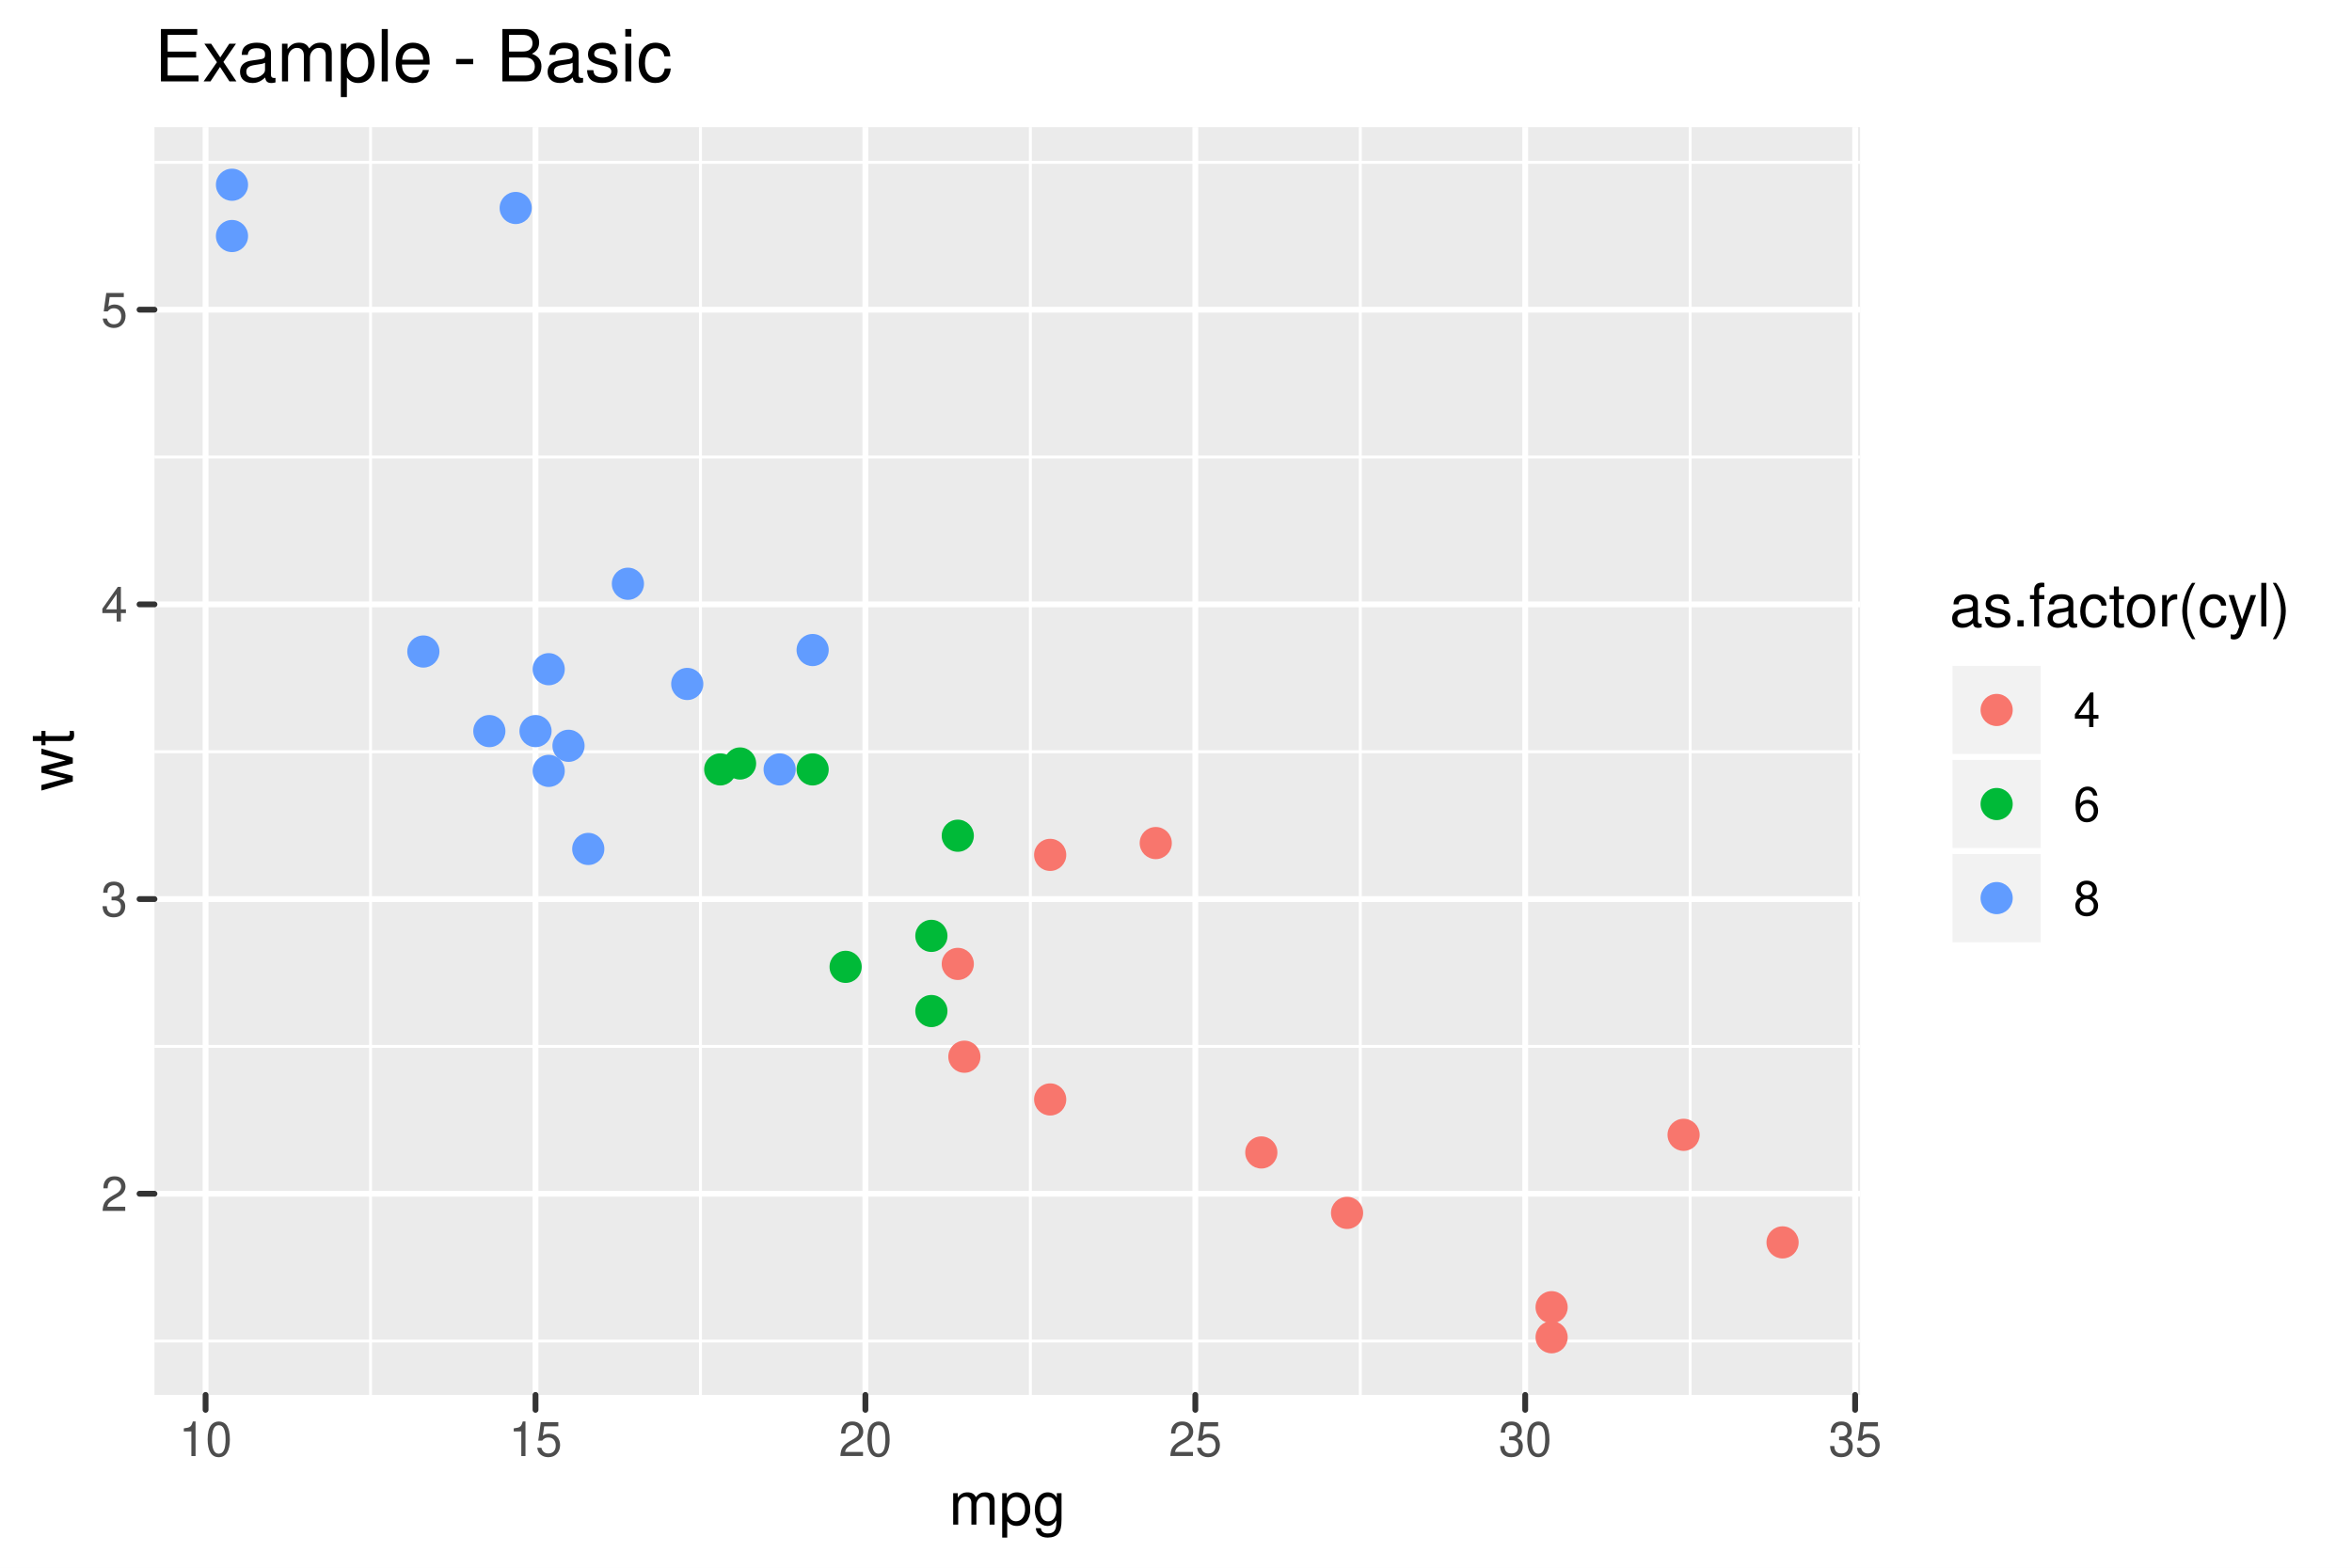
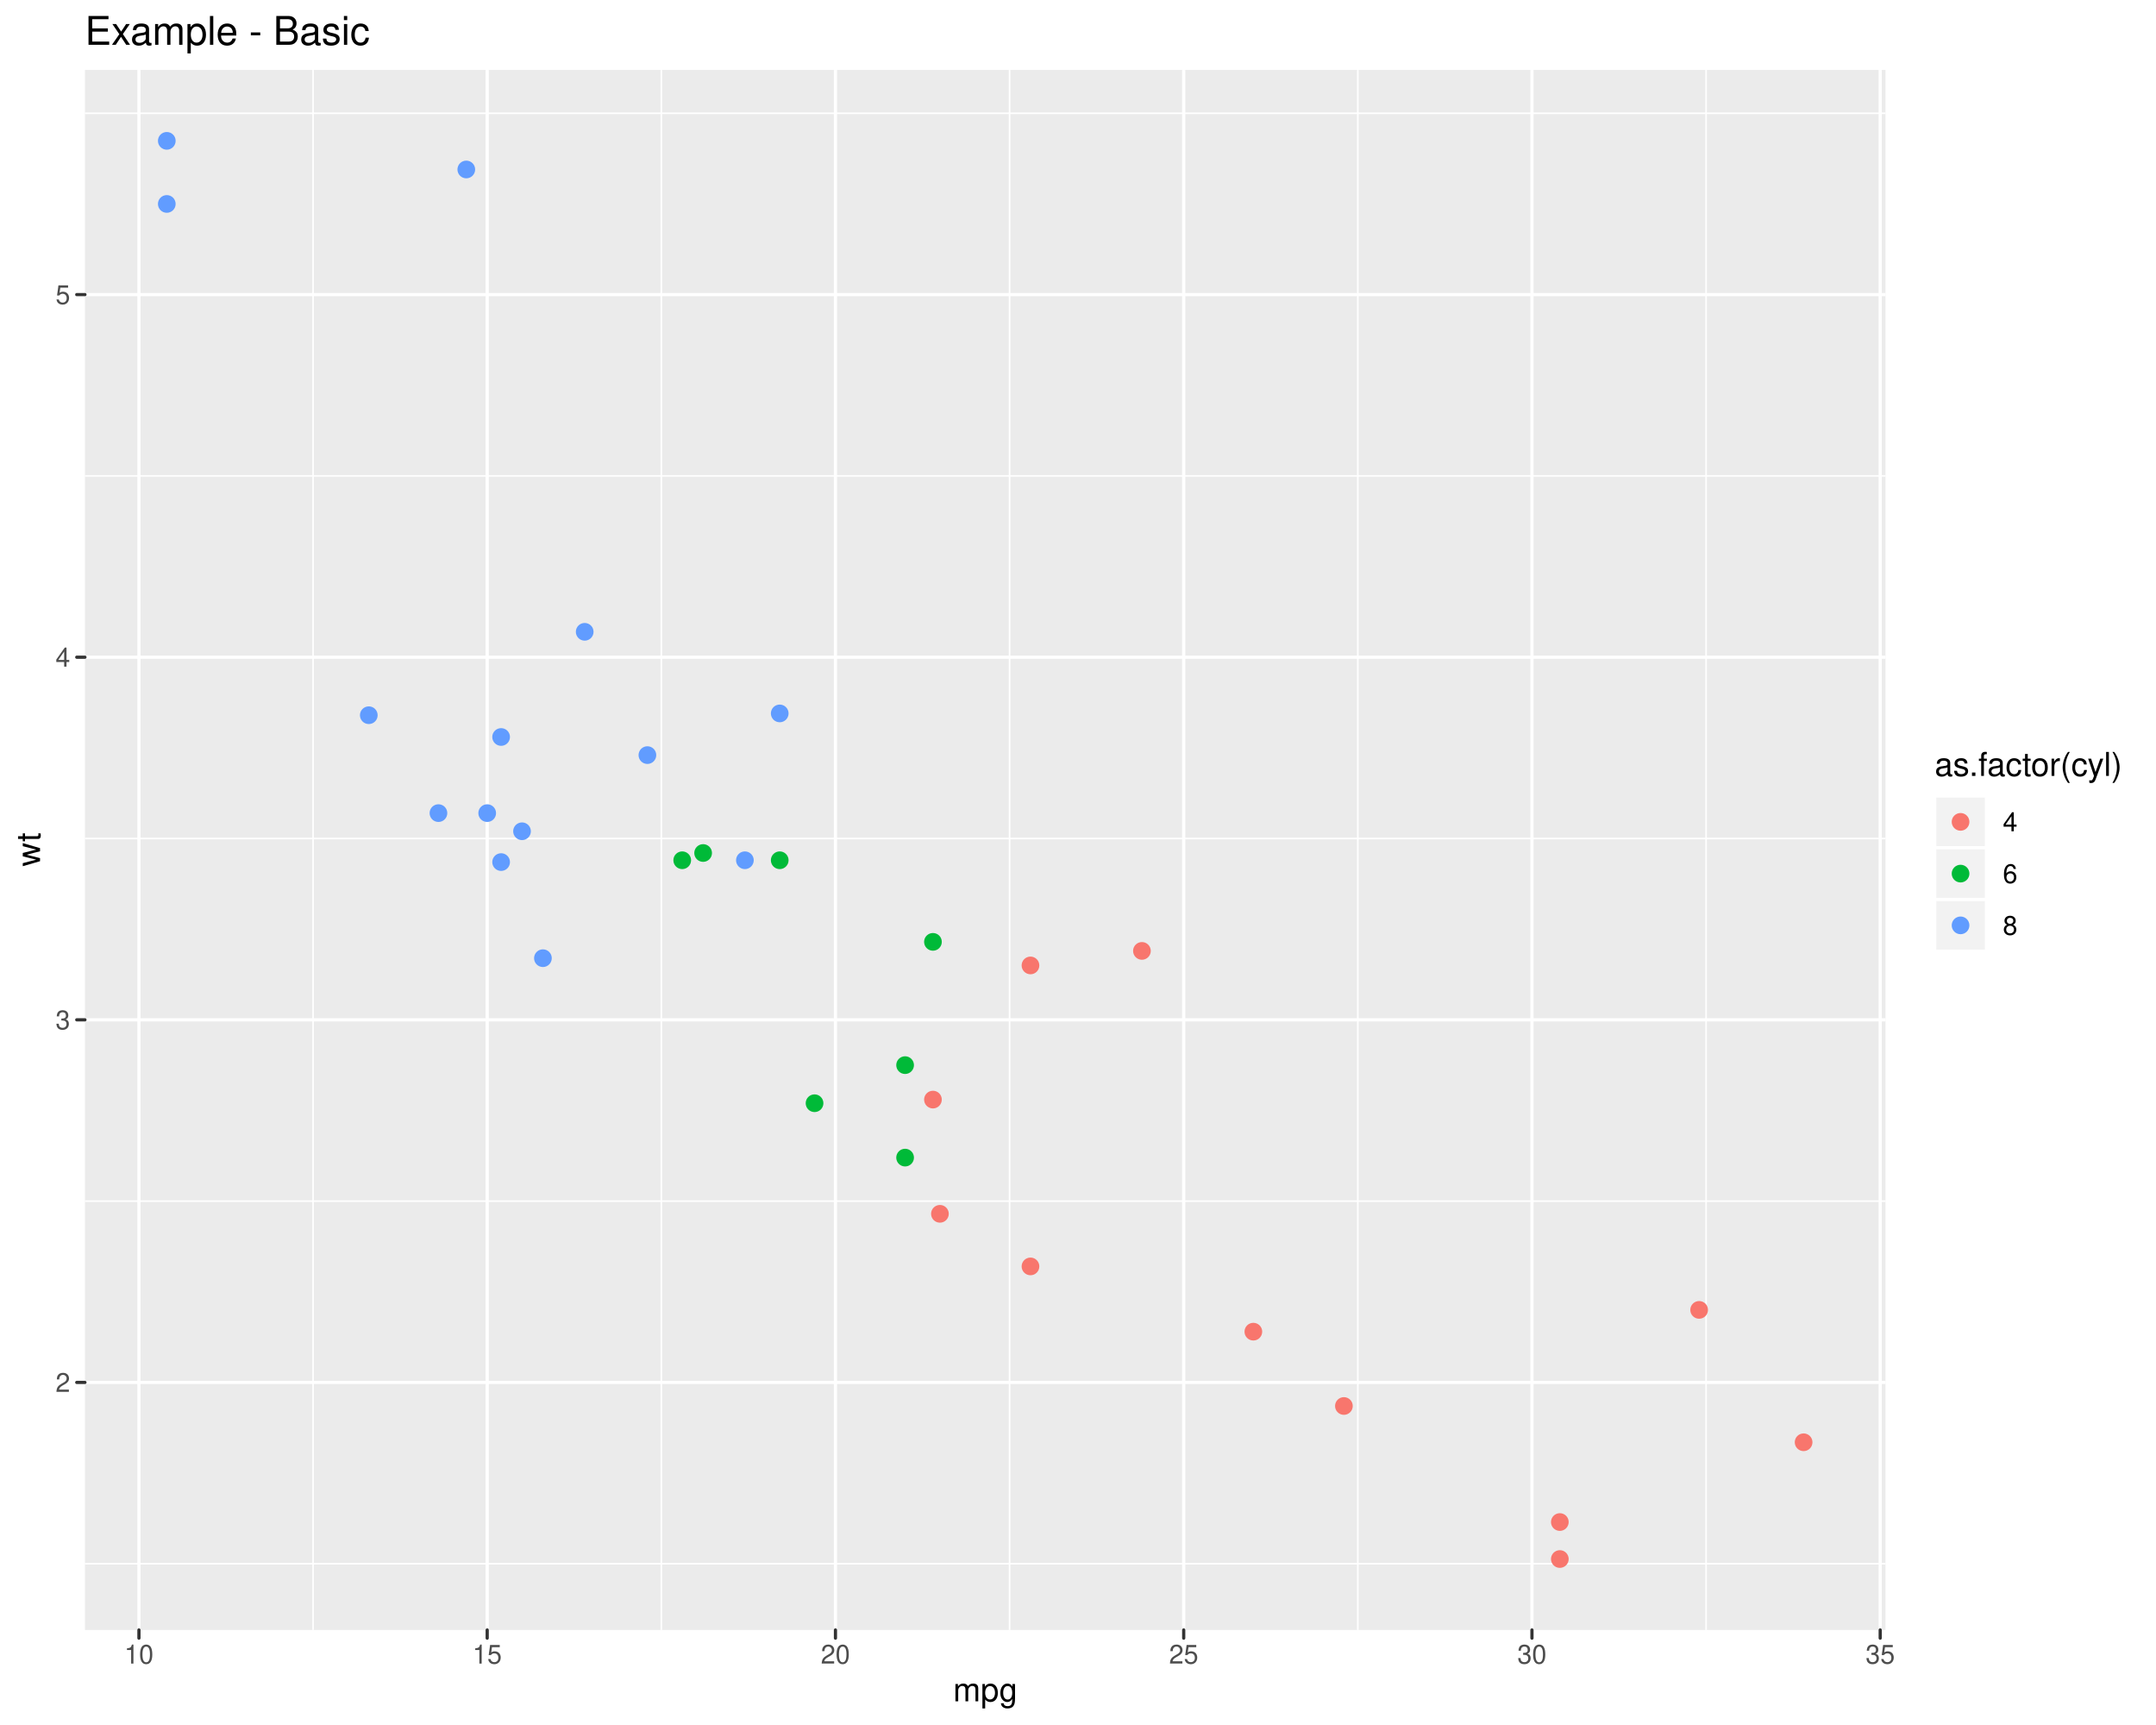
- <svg xmlns="http://www.w3.org/2000/svg" viewBox="0 0 432 288">
-   <defs>
-     <style type="text/css">
+ <svg xmlns="http://www.w3.org/2000/svg" viewBox="0 0 720 576">
+   <style type="text/css">
+ 
+ 
        line, polyline, polygon, path, rect, circle {
          fill: none;
          stroke: #000000;
          stroke-linecap: round;
          stroke-linejoin: round;
          stroke-miterlimit: 10.00;
        }
-       </style>
-   </defs>
+ 
+ </style>
  <rect style="stroke: none; fill: #ffffff" width="100%" height="100%" />
  <defs>
-     <clipPath id="clip_0_288_432_0">
-       <rect x="0" y="0" width="432" height="288" />
+     <clipPath id="clip_0_576_720_0">
+       <rect x="0" y="0" width="720" height="576" />
    </clipPath>
  </defs>
-   <rect style="fill: #FFFFFF; stroke: #FFFFFF; stroke-width: 1.07" clip-path="url(#clip_0_288_432_0)" x="0" y="0" width="432" height="288" />
+   <rect id="rect-0001" style="fill: #FFFFFF; stroke: #FFFFFF; stroke-width: 1.07" clip-path="url(#clip_0_576_720_0)" x="0" y="0" width="720" height="576" />
  <defs>
-     <clipPath id="clip_28_37_256_26_341_65_23_35">
-       <rect x="28.37" y="23.35" width="313.28" height="232.91" />
+     <clipPath id="clip_28_37_544_26_629_65_23_35">
+       <rect x="28.37" y="23.35" width="601.28" height="520.91" />
    </clipPath>
  </defs>
-   <rect style="fill: #EBEBEB; stroke: none" clip-path="url(#clip_28_37_256_26_341_65_23_35)" x="28.37" y="23.35" width="313.28" height="232.91" />
-   <polyline points="28.37,246.37 341.65,246.37" style="stroke: #FFFFFF; stroke-width: 0.53" clip-path="url(#clip_28_37_256_26_341_65_23_35)" />
-   <polyline points="28.37,192.23 341.65,192.23" style="stroke: #FFFFFF; stroke-width: 0.53" clip-path="url(#clip_28_37_256_26_341_65_23_35)" />
-   <polyline points="28.37,138.1 341.65,138.1" style="stroke: #FFFFFF; stroke-width: 0.53" clip-path="url(#clip_28_37_256_26_341_65_23_35)" />
-   <polyline points="28.37,83.96 341.65,83.96" style="stroke: #FFFFFF; stroke-width: 0.53" clip-path="url(#clip_28_37_256_26_341_65_23_35)" />
-   <polyline points="28.37,29.82 341.65,29.82" style="stroke: #FFFFFF; stroke-width: 0.53" clip-path="url(#clip_28_37_256_26_341_65_23_35)" />
-   <polyline points="68.06,256.26 68.06,23.35" style="stroke: #FFFFFF; stroke-width: 0.53" clip-path="url(#clip_28_37_256_26_341_65_23_35)" />
-   <polyline points="128.66,256.26 128.66,23.35" style="stroke: #FFFFFF; stroke-width: 0.53" clip-path="url(#clip_28_37_256_26_341_65_23_35)" />
-   <polyline points="189.25,256.26 189.25,23.35" style="stroke: #FFFFFF; stroke-width: 0.53" clip-path="url(#clip_28_37_256_26_341_65_23_35)" />
-   <polyline points="249.85,256.26 249.85,23.35" style="stroke: #FFFFFF; stroke-width: 0.53" clip-path="url(#clip_28_37_256_26_341_65_23_35)" />
-   <polyline points="310.44,256.26 310.44,23.35" style="stroke: #FFFFFF; stroke-width: 0.53" clip-path="url(#clip_28_37_256_26_341_65_23_35)" />
-   <polyline points="28.37,219.3 341.65,219.3" style="stroke: #FFFFFF; stroke-width: 1.07" clip-path="url(#clip_28_37_256_26_341_65_23_35)" />
-   <polyline points="28.37,165.17 341.65,165.17" style="stroke: #FFFFFF; stroke-width: 1.07" clip-path="url(#clip_28_37_256_26_341_65_23_35)" />
-   <polyline points="28.37,111.03 341.65,111.03" style="stroke: #FFFFFF; stroke-width: 1.07" clip-path="url(#clip_28_37_256_26_341_65_23_35)" />
-   <polyline points="28.37,56.89 341.65,56.89" style="stroke: #FFFFFF; stroke-width: 1.07" clip-path="url(#clip_28_37_256_26_341_65_23_35)" />
-   <polyline points="37.76,256.26 37.76,23.35" style="stroke: #FFFFFF; stroke-width: 1.07" clip-path="url(#clip_28_37_256_26_341_65_23_35)" />
-   <polyline points="98.36,256.26 98.36,23.35" style="stroke: #FFFFFF; stroke-width: 1.07" clip-path="url(#clip_28_37_256_26_341_65_23_35)" />
-   <polyline points="158.95,256.26 158.95,23.35" style="stroke: #FFFFFF; stroke-width: 1.07" clip-path="url(#clip_28_37_256_26_341_65_23_35)" />
-   <polyline points="219.55,256.26 219.55,23.35" style="stroke: #FFFFFF; stroke-width: 1.07" clip-path="url(#clip_28_37_256_26_341_65_23_35)" />
-   <polyline points="280.14,256.26 280.14,23.35" style="stroke: #FFFFFF; stroke-width: 1.07" clip-path="url(#clip_28_37_256_26_341_65_23_35)" />
-   <polyline points="340.74,256.26 340.74,23.35" style="stroke: #FFFFFF; stroke-width: 1.07" clip-path="url(#clip_28_37_256_26_341_65_23_35)" />
-   <circle style="fill: #00BA38; stroke: #00BA38; stroke-width: 0.71" clip-path="url(#clip_28_37_256_26_341_65_23_35)" cx="171.07" cy="185.74" r="1.95pt" />
-   <circle style="fill: #00BA38; stroke: #00BA38; stroke-width: 0.71" clip-path="url(#clip_28_37_256_26_341_65_23_35)" cx="171.07" cy="171.93" r="1.95pt" />
-   <circle style="fill: #F8766D; stroke: #F8766D; stroke-width: 0.71" clip-path="url(#clip_28_37_256_26_341_65_23_35)" cx="192.89" cy="201.98" r="1.95pt" />
-   <circle style="fill: #00BA38; stroke: #00BA38; stroke-width: 0.71" clip-path="url(#clip_28_37_256_26_341_65_23_35)" cx="175.92" cy="153.53" r="1.95pt" />
-   <circle style="fill: #619CFF; stroke: #619CFF; stroke-width: 0.71" clip-path="url(#clip_28_37_256_26_341_65_23_35)" cx="143.2" cy="141.35" r="1.95pt" />
-   <circle style="fill: #00BA38; stroke: #00BA38; stroke-width: 0.71" clip-path="url(#clip_28_37_256_26_341_65_23_35)" cx="135.93" cy="140.26" r="1.95pt" />
-   <circle style="fill: #619CFF; stroke: #619CFF; stroke-width: 0.71" clip-path="url(#clip_28_37_256_26_341_65_23_35)" cx="89.88" cy="134.31" r="1.95pt" />
-   <circle style="fill: #F8766D; stroke: #F8766D; stroke-width: 0.71" clip-path="url(#clip_28_37_256_26_341_65_23_35)" cx="212.28" cy="154.88" r="1.95pt" />
-   <circle style="fill: #F8766D; stroke: #F8766D; stroke-width: 0.71" clip-path="url(#clip_28_37_256_26_341_65_23_35)" cx="192.89" cy="157.05" r="1.95pt" />
-   <circle style="fill: #00BA38; stroke: #00BA38; stroke-width: 0.71" clip-path="url(#clip_28_37_256_26_341_65_23_35)" cx="149.26" cy="141.35" r="1.95pt" />
-   <circle style="fill: #00BA38; stroke: #00BA38; stroke-width: 0.71" clip-path="url(#clip_28_37_256_26_341_65_23_35)" cx="132.29" cy="141.35" r="1.95pt" />
-   <circle style="fill: #619CFF; stroke: #619CFF; stroke-width: 0.71" clip-path="url(#clip_28_37_256_26_341_65_23_35)" cx="115.33" cy="107.24" r="1.95pt" />
-   <circle style="fill: #619CFF; stroke: #619CFF; stroke-width: 0.71" clip-path="url(#clip_28_37_256_26_341_65_23_35)" cx="126.23" cy="125.65" r="1.95pt" />
-   <circle style="fill: #619CFF; stroke: #619CFF; stroke-width: 0.71" clip-path="url(#clip_28_37_256_26_341_65_23_35)" cx="100.78" cy="122.94" r="1.95pt" />
-   <circle style="fill: #619CFF; stroke: #619CFF; stroke-width: 0.71" clip-path="url(#clip_28_37_256_26_341_65_23_35)" cx="42.61" cy="43.36" r="1.95pt" />
-   <circle style="fill: #619CFF; stroke: #619CFF; stroke-width: 0.71" clip-path="url(#clip_28_37_256_26_341_65_23_35)" cx="42.61" cy="33.94" r="1.95pt" />
-   <circle style="fill: #619CFF; stroke: #619CFF; stroke-width: 0.71" clip-path="url(#clip_28_37_256_26_341_65_23_35)" cx="94.72" cy="38.21" r="1.95pt" />
-   <circle style="fill: #F8766D; stroke: #F8766D; stroke-width: 0.71" clip-path="url(#clip_28_37_256_26_341_65_23_35)" cx="309.23" cy="208.48" r="1.95pt" />
-   <circle style="fill: #F8766D; stroke: #F8766D; stroke-width: 0.71" clip-path="url(#clip_28_37_256_26_341_65_23_35)" cx="284.99" cy="240.15" r="1.95pt" />
-   <circle style="fill: #F8766D; stroke: #F8766D; stroke-width: 0.71" clip-path="url(#clip_28_37_256_26_341_65_23_35)" cx="327.41" cy="228.24" r="1.95pt" />
-   <circle style="fill: #F8766D; stroke: #F8766D; stroke-width: 0.71" clip-path="url(#clip_28_37_256_26_341_65_23_35)" cx="177.13" cy="194.13" r="1.95pt" />
-   <circle style="fill: #619CFF; stroke: #619CFF; stroke-width: 0.71" clip-path="url(#clip_28_37_256_26_341_65_23_35)" cx="104.42" cy="137.01" r="1.95pt" />
-   <circle style="fill: #619CFF; stroke: #619CFF; stroke-width: 0.71" clip-path="url(#clip_28_37_256_26_341_65_23_35)" cx="100.78" cy="141.62" r="1.95pt" />
-   <circle style="fill: #619CFF; stroke: #619CFF; stroke-width: 0.71" clip-path="url(#clip_28_37_256_26_341_65_23_35)" cx="77.76" cy="119.69" r="1.95pt" />
-   <circle style="fill: #619CFF; stroke: #619CFF; stroke-width: 0.71" clip-path="url(#clip_28_37_256_26_341_65_23_35)" cx="149.26" cy="119.42" r="1.95pt" />
-   <circle style="fill: #F8766D; stroke: #F8766D; stroke-width: 0.71" clip-path="url(#clip_28_37_256_26_341_65_23_35)" cx="247.42" cy="222.82" r="1.95pt" />
-   <circle style="fill: #F8766D; stroke: #F8766D; stroke-width: 0.71" clip-path="url(#clip_28_37_256_26_341_65_23_35)" cx="231.67" cy="211.72" r="1.95pt" />
-   <circle style="fill: #F8766D; stroke: #F8766D; stroke-width: 0.71" clip-path="url(#clip_28_37_256_26_341_65_23_35)" cx="284.99" cy="245.67" r="1.95pt" />
-   <circle style="fill: #619CFF; stroke: #619CFF; stroke-width: 0.71" clip-path="url(#clip_28_37_256_26_341_65_23_35)" cx="108.05" cy="155.96" r="1.95pt" />
-   <circle style="fill: #00BA38; stroke: #00BA38; stroke-width: 0.71" clip-path="url(#clip_28_37_256_26_341_65_23_35)" cx="155.32" cy="177.62" r="1.95pt" />
-   <circle style="fill: #619CFF; stroke: #619CFF; stroke-width: 0.71" clip-path="url(#clip_28_37_256_26_341_65_23_35)" cx="98.36" cy="134.31" r="1.95pt" />
-   <circle style="fill: #F8766D; stroke: #F8766D; stroke-width: 0.71" clip-path="url(#clip_28_37_256_26_341_65_23_35)" cx="175.92" cy="177.08" r="1.95pt" />
-   <g clip-path="url(#clip_0_288_432_0)">
-     <text x="18.55" y="222.46" lengthAdjust="spacingAndGlyphs" textLength="4.89px" style="font-size: 8.8px; font-family: Helvetica; fill: #4D4D4D">
+   <rect id="rect-0002" style="fill: #EBEBEB; stroke: none" clip-path="url(#clip_28_37_544_26_629_65_23_35)" x="28.37" y="23.35" width="601.28" height="520.91" />
+   <polyline points="28.37,522.15 629.65,522.15" id="polyline-0001" style="stroke: #FFFFFF; stroke-width: 0.53" clip-path="url(#clip_28_37_544_26_629_65_23_35)" />
+   <polyline points="28.37,401.07 629.65,401.07" id="polyline-0002" style="stroke: #FFFFFF; stroke-width: 0.53" clip-path="url(#clip_28_37_544_26_629_65_23_35)" />
+   <polyline points="28.37,279.99 629.65,279.99" id="polyline-0003" style="stroke: #FFFFFF; stroke-width: 0.53" clip-path="url(#clip_28_37_544_26_629_65_23_35)" />
+   <polyline points="28.37,158.91 629.65,158.91" id="polyline-0004" style="stroke: #FFFFFF; stroke-width: 0.53" clip-path="url(#clip_28_37_544_26_629_65_23_35)" />
+   <polyline points="28.37,37.82 629.65,37.82" id="polyline-0005" style="stroke: #FFFFFF; stroke-width: 0.53" clip-path="url(#clip_28_37_544_26_629_65_23_35)" />
+   <polyline points="104.55,544.26 104.55,23.35" id="polyline-0006" style="stroke: #FFFFFF; stroke-width: 0.53" clip-path="url(#clip_28_37_544_26_629_65_23_35)" />
+   <polyline points="220.85,544.26 220.85,23.35" id="polyline-0007" style="stroke: #FFFFFF; stroke-width: 0.53" clip-path="url(#clip_28_37_544_26_629_65_23_35)" />
+   <polyline points="337.15,544.26 337.15,23.35" id="polyline-0008" style="stroke: #FFFFFF; stroke-width: 0.53" clip-path="url(#clip_28_37_544_26_629_65_23_35)" />
+   <polyline points="453.45,544.26 453.45,23.35" id="polyline-0009" style="stroke: #FFFFFF; stroke-width: 0.53" clip-path="url(#clip_28_37_544_26_629_65_23_35)" />
+   <polyline points="569.75,544.26 569.75,23.35" id="polyline-0010" style="stroke: #FFFFFF; stroke-width: 0.53" clip-path="url(#clip_28_37_544_26_629_65_23_35)" />
+   <polyline points="28.37,461.61 629.65,461.61" id="polyline-0011" style="stroke: #FFFFFF; stroke-width: 1.07" clip-path="url(#clip_28_37_544_26_629_65_23_35)" />
+   <polyline points="28.37,340.53 629.65,340.53" id="polyline-0012" style="stroke: #FFFFFF; stroke-width: 1.07" clip-path="url(#clip_28_37_544_26_629_65_23_35)" />
+   <polyline points="28.37,219.45 629.65,219.45" id="polyline-0013" style="stroke: #FFFFFF; stroke-width: 1.07" clip-path="url(#clip_28_37_544_26_629_65_23_35)" />
+   <polyline points="28.37,98.37 629.65,98.37" id="polyline-0014" style="stroke: #FFFFFF; stroke-width: 1.07" clip-path="url(#clip_28_37_544_26_629_65_23_35)" />
+   <polyline points="46.4,544.26 46.4,23.35" id="polyline-0015" style="stroke: #FFFFFF; stroke-width: 1.07" clip-path="url(#clip_28_37_544_26_629_65_23_35)" />
+   <polyline points="162.7,544.26 162.7,23.35" id="polyline-0016" style="stroke: #FFFFFF; stroke-width: 1.07" clip-path="url(#clip_28_37_544_26_629_65_23_35)" />
+   <polyline points="279,544.26 279,23.35" id="polyline-0017" style="stroke: #FFFFFF; stroke-width: 1.07" clip-path="url(#clip_28_37_544_26_629_65_23_35)" />
+   <polyline points="395.3,544.26 395.3,23.35" id="polyline-0018" style="stroke: #FFFFFF; stroke-width: 1.07" clip-path="url(#clip_28_37_544_26_629_65_23_35)" />
+   <polyline points="511.6,544.26 511.6,23.35" id="polyline-0019" style="stroke: #FFFFFF; stroke-width: 1.07" clip-path="url(#clip_28_37_544_26_629_65_23_35)" />
+   <polyline points="627.9,544.26 627.9,23.35" id="polyline-0020" style="stroke: #FFFFFF; stroke-width: 1.07" clip-path="url(#clip_28_37_544_26_629_65_23_35)" />
+   <circle id="circle-0001" style="fill: #00BA38; stroke: #00BA38; stroke-width: 0.71" clip-path="url(#clip_28_37_544_26_629_65_23_35)" cx="302.26" cy="386.54" r="1.95pt" />
+   <circle id="circle-0002" style="fill: #00BA38; stroke: #00BA38; stroke-width: 0.71" clip-path="url(#clip_28_37_544_26_629_65_23_35)" cx="302.26" cy="355.66" r="1.95pt" />
+   <circle id="circle-0003" style="fill: #F8766D; stroke: #F8766D; stroke-width: 0.71" clip-path="url(#clip_28_37_544_26_629_65_23_35)" cx="344.13" cy="422.87" r="1.95pt" />
+   <circle id="circle-0004" style="fill: #00BA38; stroke: #00BA38; stroke-width: 0.71" clip-path="url(#clip_28_37_544_26_629_65_23_35)" cx="311.56" cy="314.5" r="1.95pt" />
+   <circle id="circle-0005" style="fill: #619CFF; stroke: #619CFF; stroke-width: 0.71" clip-path="url(#clip_28_37_544_26_629_65_23_35)" cx="248.76" cy="287.25" r="1.95pt" />
+   <circle id="circle-0006" style="fill: #00BA38; stroke: #00BA38; stroke-width: 0.71" clip-path="url(#clip_28_37_544_26_629_65_23_35)" cx="234.81" cy="284.83" r="1.95pt" />
+   <circle id="circle-0007" style="fill: #619CFF; stroke: #619CFF; stroke-width: 0.71" clip-path="url(#clip_28_37_544_26_629_65_23_35)" cx="146.42" cy="271.51" r="1.95pt" />
+   <circle id="circle-0008" style="fill: #F8766D; stroke: #F8766D; stroke-width: 0.71" clip-path="url(#clip_28_37_544_26_629_65_23_35)" cx="381.35" cy="317.52" r="1.95pt" />
+   <circle id="circle-0009" style="fill: #F8766D; stroke: #F8766D; stroke-width: 0.71" clip-path="url(#clip_28_37_544_26_629_65_23_35)" cx="344.13" cy="322.37" r="1.95pt" />
+   <circle id="circle-0010" style="fill: #00BA38; stroke: #00BA38; stroke-width: 0.71" clip-path="url(#clip_28_37_544_26_629_65_23_35)" cx="260.39" cy="287.25" r="1.95pt" />
+   <circle id="circle-0011" style="fill: #00BA38; stroke: #00BA38; stroke-width: 0.71" clip-path="url(#clip_28_37_544_26_629_65_23_35)" cx="227.83" cy="287.25" r="1.95pt" />
+   <circle id="circle-0012" style="fill: #619CFF; stroke: #619CFF; stroke-width: 0.71" clip-path="url(#clip_28_37_544_26_629_65_23_35)" cx="195.26" cy="210.97" r="1.95pt" />
+   <circle id="circle-0013" style="fill: #619CFF; stroke: #619CFF; stroke-width: 0.71" clip-path="url(#clip_28_37_544_26_629_65_23_35)" cx="216.2" cy="252.14" r="1.95pt" />
+   <circle id="circle-0014" style="fill: #619CFF; stroke: #619CFF; stroke-width: 0.71" clip-path="url(#clip_28_37_544_26_629_65_23_35)" cx="167.35" cy="246.09" r="1.95pt" />
+   <circle id="circle-0015" style="fill: #619CFF; stroke: #619CFF; stroke-width: 0.71" clip-path="url(#clip_28_37_544_26_629_65_23_35)" cx="55.7" cy="68.1" r="1.95pt" />
+   <circle id="circle-0016" style="fill: #619CFF; stroke: #619CFF; stroke-width: 0.71" clip-path="url(#clip_28_37_544_26_629_65_23_35)" cx="55.7" cy="47.03" r="1.95pt" />
+   <circle id="circle-0017" style="fill: #619CFF; stroke: #619CFF; stroke-width: 0.71" clip-path="url(#clip_28_37_544_26_629_65_23_35)" cx="155.72" cy="56.59" r="1.95pt" />
+   <circle id="circle-0018" style="fill: #F8766D; stroke: #F8766D; stroke-width: 0.71" clip-path="url(#clip_28_37_544_26_629_65_23_35)" cx="567.43" cy="437.39" r="1.95pt" />
+   <circle id="circle-0019" style="fill: #F8766D; stroke: #F8766D; stroke-width: 0.71" clip-path="url(#clip_28_37_544_26_629_65_23_35)" cx="520.91" cy="508.23" r="1.95pt" />
+   <circle id="circle-0020" style="fill: #F8766D; stroke: #F8766D; stroke-width: 0.71" clip-path="url(#clip_28_37_544_26_629_65_23_35)" cx="602.32" cy="481.59" r="1.95pt" />
+   <circle id="circle-0021" style="fill: #F8766D; stroke: #F8766D; stroke-width: 0.71" clip-path="url(#clip_28_37_544_26_629_65_23_35)" cx="313.89" cy="405.31" r="1.95pt" />
+   <circle id="circle-0022" style="fill: #619CFF; stroke: #619CFF; stroke-width: 0.71" clip-path="url(#clip_28_37_544_26_629_65_23_35)" cx="174.33" cy="277.57" r="1.95pt" />
+   <circle id="circle-0023" style="fill: #619CFF; stroke: #619CFF; stroke-width: 0.71" clip-path="url(#clip_28_37_544_26_629_65_23_35)" cx="167.35" cy="287.86" r="1.95pt" />
+   <circle id="circle-0024" style="fill: #619CFF; stroke: #619CFF; stroke-width: 0.71" clip-path="url(#clip_28_37_544_26_629_65_23_35)" cx="123.16" cy="238.82" r="1.95pt" />
+   <circle id="circle-0025" style="fill: #619CFF; stroke: #619CFF; stroke-width: 0.71" clip-path="url(#clip_28_37_544_26_629_65_23_35)" cx="260.39" cy="238.22" r="1.95pt" />
+   <circle id="circle-0026" style="fill: #F8766D; stroke: #F8766D; stroke-width: 0.71" clip-path="url(#clip_28_37_544_26_629_65_23_35)" cx="448.8" cy="469.48" r="1.95pt" />
+   <circle id="circle-0027" style="fill: #F8766D; stroke: #F8766D; stroke-width: 0.71" clip-path="url(#clip_28_37_544_26_629_65_23_35)" cx="418.56" cy="444.66" r="1.95pt" />
+   <circle id="circle-0028" style="fill: #F8766D; stroke: #F8766D; stroke-width: 0.71" clip-path="url(#clip_28_37_544_26_629_65_23_35)" cx="520.91" cy="520.58" r="1.95pt" />
+   <circle id="circle-0029" style="fill: #619CFF; stroke: #619CFF; stroke-width: 0.71" clip-path="url(#clip_28_37_544_26_629_65_23_35)" cx="181.31" cy="319.95" r="1.95pt" />
+   <circle id="circle-0030" style="fill: #00BA38; stroke: #00BA38; stroke-width: 0.71" clip-path="url(#clip_28_37_544_26_629_65_23_35)" cx="272.02" cy="368.38" r="1.95pt" />
+   <circle id="circle-0031" style="fill: #619CFF; stroke: #619CFF; stroke-width: 0.71" clip-path="url(#clip_28_37_544_26_629_65_23_35)" cx="162.7" cy="271.51" r="1.95pt" />
+   <circle id="circle-0032" style="fill: #F8766D; stroke: #F8766D; stroke-width: 0.71" clip-path="url(#clip_28_37_544_26_629_65_23_35)" cx="311.56" cy="367.17" r="1.95pt" />
+   <g clip-path="url(#clip_0_576_720_0)">
+     <text x="18.55" y="464.77" lengthAdjust="spacingAndGlyphs" id="text-0001" textLength="4.89px" style="font-size: 8.8px; font-family: Helvetica; fill: #4D4D4D">
      2
    </text>
  </g>
-   <g clip-path="url(#clip_0_288_432_0)">
-     <text x="18.55" y="168.32" lengthAdjust="spacingAndGlyphs" textLength="4.89px" style="font-size: 8.8px; font-family: Helvetica; fill: #4D4D4D">
+   <g clip-path="url(#clip_0_576_720_0)">
+     <text x="18.55" y="343.69" lengthAdjust="spacingAndGlyphs" id="text-0002" textLength="4.89px" style="font-size: 8.8px; font-family: Helvetica; fill: #4D4D4D">
      3
    </text>
  </g>
-   <g clip-path="url(#clip_0_288_432_0)">
-     <text x="18.55" y="114.18" lengthAdjust="spacingAndGlyphs" textLength="4.89px" style="font-size: 8.8px; font-family: Helvetica; fill: #4D4D4D">
+   <g clip-path="url(#clip_0_576_720_0)">
+     <text x="18.55" y="222.6" lengthAdjust="spacingAndGlyphs" id="text-0003" textLength="4.89px" style="font-size: 8.8px; font-family: Helvetica; fill: #4D4D4D">
      4
    </text>
  </g>
-   <g clip-path="url(#clip_0_288_432_0)">
-     <text x="18.55" y="60.05" lengthAdjust="spacingAndGlyphs" textLength="4.89px" style="font-size: 8.8px; font-family: Helvetica; fill: #4D4D4D">
+   <g clip-path="url(#clip_0_576_720_0)">
+     <text x="18.55" y="101.52" lengthAdjust="spacingAndGlyphs" id="text-0004" textLength="4.89px" style="font-size: 8.8px; font-family: Helvetica; fill: #4D4D4D">
      5
    </text>
  </g>
-   <polyline points="25.63,219.3 28.37,219.3" style="stroke: #333333; stroke-width: 1.07" clip-path="url(#clip_0_288_432_0)" />
-   <polyline points="25.63,165.17 28.37,165.17" style="stroke: #333333; stroke-width: 1.07" clip-path="url(#clip_0_288_432_0)" />
-   <polyline points="25.63,111.03 28.37,111.03" style="stroke: #333333; stroke-width: 1.07" clip-path="url(#clip_0_288_432_0)" />
-   <polyline points="25.63,56.89 28.37,56.89" style="stroke: #333333; stroke-width: 1.07" clip-path="url(#clip_0_288_432_0)" />
-   <polyline points="37.76,259 37.76,256.26" style="stroke: #333333; stroke-width: 1.07" clip-path="url(#clip_0_288_432_0)" />
-   <polyline points="98.36,259 98.36,256.26" style="stroke: #333333; stroke-width: 1.07" clip-path="url(#clip_0_288_432_0)" />
-   <polyline points="158.95,259 158.95,256.26" style="stroke: #333333; stroke-width: 1.07" clip-path="url(#clip_0_288_432_0)" />
-   <polyline points="219.55,259 219.55,256.26" style="stroke: #333333; stroke-width: 1.07" clip-path="url(#clip_0_288_432_0)" />
-   <polyline points="280.14,259 280.14,256.26" style="stroke: #333333; stroke-width: 1.07" clip-path="url(#clip_0_288_432_0)" />
-   <polyline points="340.74,259 340.74,256.26" style="stroke: #333333; stroke-width: 1.07" clip-path="url(#clip_0_288_432_0)" />
-   <g clip-path="url(#clip_0_288_432_0)">
-     <text x="32.87" y="267.5" lengthAdjust="spacingAndGlyphs" textLength="9.78px" style="font-size: 8.8px; font-family: Helvetica; fill: #4D4D4D">
+   <polyline points="25.63,461.61 28.37,461.61" id="polyline-0021" style="stroke: #333333; stroke-width: 1.07" clip-path="url(#clip_0_576_720_0)" />
+   <polyline points="25.63,340.53 28.37,340.53" id="polyline-0022" style="stroke: #333333; stroke-width: 1.07" clip-path="url(#clip_0_576_720_0)" />
+   <polyline points="25.63,219.45 28.37,219.45" id="polyline-0023" style="stroke: #333333; stroke-width: 1.07" clip-path="url(#clip_0_576_720_0)" />
+   <polyline points="25.63,98.37 28.37,98.37" id="polyline-0024" style="stroke: #333333; stroke-width: 1.07" clip-path="url(#clip_0_576_720_0)" />
+   <polyline points="46.4,547 46.4,544.26" id="polyline-0025" style="stroke: #333333; stroke-width: 1.07" clip-path="url(#clip_0_576_720_0)" />
+   <polyline points="162.7,547 162.7,544.26" id="polyline-0026" style="stroke: #333333; stroke-width: 1.07" clip-path="url(#clip_0_576_720_0)" />
+   <polyline points="279,547 279,544.26" id="polyline-0027" style="stroke: #333333; stroke-width: 1.07" clip-path="url(#clip_0_576_720_0)" />
+   <polyline points="395.3,547 395.3,544.26" id="polyline-0028" style="stroke: #333333; stroke-width: 1.07" clip-path="url(#clip_0_576_720_0)" />
+   <polyline points="511.6,547 511.6,544.26" id="polyline-0029" style="stroke: #333333; stroke-width: 1.07" clip-path="url(#clip_0_576_720_0)" />
+   <polyline points="627.9,547 627.9,544.26" id="polyline-0030" style="stroke: #333333; stroke-width: 1.07" clip-path="url(#clip_0_576_720_0)" />
+   <g clip-path="url(#clip_0_576_720_0)">
+     <text x="41.51" y="555.5" lengthAdjust="spacingAndGlyphs" id="text-0005" textLength="9.78px" style="font-size: 8.8px; font-family: Helvetica; fill: #4D4D4D">
      10
    </text>
  </g>
-   <g clip-path="url(#clip_0_288_432_0)">
-     <text x="93.47" y="267.5" lengthAdjust="spacingAndGlyphs" textLength="9.78px" style="font-size: 8.8px; font-family: Helvetica; fill: #4D4D4D">
+   <g clip-path="url(#clip_0_576_720_0)">
+     <text x="157.81" y="555.5" lengthAdjust="spacingAndGlyphs" id="text-0006" textLength="9.78px" style="font-size: 8.8px; font-family: Helvetica; fill: #4D4D4D">
      15
    </text>
  </g>
-   <g clip-path="url(#clip_0_288_432_0)">
-     <text x="154.06" y="267.5" lengthAdjust="spacingAndGlyphs" textLength="9.78px" style="font-size: 8.8px; font-family: Helvetica; fill: #4D4D4D">
+   <g clip-path="url(#clip_0_576_720_0)">
+     <text x="274.11" y="555.5" lengthAdjust="spacingAndGlyphs" id="text-0007" textLength="9.78px" style="font-size: 8.8px; font-family: Helvetica; fill: #4D4D4D">
      20
    </text>
  </g>
-   <g clip-path="url(#clip_0_288_432_0)">
-     <text x="214.66" y="267.5" lengthAdjust="spacingAndGlyphs" textLength="9.78px" style="font-size: 8.8px; font-family: Helvetica; fill: #4D4D4D">
+   <g clip-path="url(#clip_0_576_720_0)">
+     <text x="390.41" y="555.5" lengthAdjust="spacingAndGlyphs" id="text-0008" textLength="9.78px" style="font-size: 8.8px; font-family: Helvetica; fill: #4D4D4D">
      25
    </text>
  </g>
-   <g clip-path="url(#clip_0_288_432_0)">
-     <text x="275.25" y="267.5" lengthAdjust="spacingAndGlyphs" textLength="9.78px" style="font-size: 8.8px; font-family: Helvetica; fill: #4D4D4D">
+   <g clip-path="url(#clip_0_576_720_0)">
+     <text x="506.71" y="555.5" lengthAdjust="spacingAndGlyphs" id="text-0009" textLength="9.78px" style="font-size: 8.8px; font-family: Helvetica; fill: #4D4D4D">
      30
    </text>
  </g>
-   <g clip-path="url(#clip_0_288_432_0)">
-     <text x="335.85" y="267.5" lengthAdjust="spacingAndGlyphs" textLength="9.78px" style="font-size: 8.8px; font-family: Helvetica; fill: #4D4D4D">
+   <g clip-path="url(#clip_0_576_720_0)">
+     <text x="623.01" y="555.5" lengthAdjust="spacingAndGlyphs" id="text-0010" textLength="9.78px" style="font-size: 8.8px; font-family: Helvetica; fill: #4D4D4D">
      35
    </text>
  </g>
-   <g clip-path="url(#clip_0_288_432_0)">
-     <text x="174.31" y="280.08" lengthAdjust="spacingAndGlyphs" textLength="21.4px" style="font-size: 11px; font-family: Helvetica">
+   <g clip-path="url(#clip_0_576_720_0)">
+     <text x="318.31" y="568.08" lengthAdjust="spacingAndGlyphs" id="text-0011" textLength="21.4px" style="font-size: 11px; font-family: Helvetica">
      mpg
    </text>
  </g>
-   <g clip-path="url(#clip_0_288_432_0)">
-     <text x="13.37" y="145.3" lengthAdjust="spacingAndGlyphs" textLength="11px" style="font-size: 11px; font-family: Helvetica" transform="rotate(-90 13.37 145.3)">
+   <g clip-path="url(#clip_0_576_720_0)">
+     <text x="13.37" y="289.3" lengthAdjust="spacingAndGlyphs" id="text-0012" textLength="11px" style="font-size: 11px; font-family: Helvetica" transform="rotate(-90 13.37 289.3)">
      wt
    </text>
  </g>
-   <rect style="fill: #FFFFFF; stroke: none" clip-path="url(#clip_0_288_432_0)" x="352.61" y="100.5" width="73.91" height="78.61" />
-   <g clip-path="url(#clip_0_288_432_0)">
-     <text x="358.09" y="115.09" lengthAdjust="spacingAndGlyphs" textLength="62.95px" style="font-size: 11px; font-family: Helvetica">
+   <rect id="rect-0003" style="fill: #FFFFFF; stroke: none" clip-path="url(#clip_0_576_720_0)" x="640.61" y="244.5" width="73.91" height="78.61" />
+   <g clip-path="url(#clip_0_576_720_0)">
+     <text x="646.09" y="259.09" lengthAdjust="spacingAndGlyphs" id="text-0013" textLength="62.95px" style="font-size: 11px; font-family: Helvetica">
      as.factor(cyl)
    </text>
  </g>
-   <rect style="fill: #F2F2F2; stroke: #FFFFFF; stroke-width: 1.07" clip-path="url(#clip_0_288_432_0)" x="358.09" y="121.79" width="17.28" height="17.28" />
-   <circle style="fill: #F8766D; stroke: #F8766D; stroke-width: 0.71" clip-path="url(#clip_0_288_432_0)" cx="366.73" cy="130.43" r="1.95pt" />
-   <rect style="fill: #F2F2F2; stroke: #FFFFFF; stroke-width: 1.07" clip-path="url(#clip_0_288_432_0)" x="358.09" y="139.07" width="17.28" height="17.28" />
-   <circle style="fill: #00BA38; stroke: #00BA38; stroke-width: 0.71" clip-path="url(#clip_0_288_432_0)" cx="366.73" cy="147.71" r="1.95pt" />
-   <rect style="fill: #F2F2F2; stroke: #FFFFFF; stroke-width: 1.07" clip-path="url(#clip_0_288_432_0)" x="358.09" y="156.35" width="17.28" height="17.28" />
-   <circle style="fill: #619CFF; stroke: #619CFF; stroke-width: 0.71" clip-path="url(#clip_0_288_432_0)" cx="366.73" cy="164.99" r="1.95pt" />
-   <g clip-path="url(#clip_0_288_432_0)">
-     <text x="380.85" y="133.58" lengthAdjust="spacingAndGlyphs" textLength="4.89px" style="font-size: 8.8px; font-family: Helvetica">
+   <rect id="rect-0004" style="fill: #F2F2F2; stroke: #FFFFFF; stroke-width: 1.07" clip-path="url(#clip_0_576_720_0)" x="646.09" y="265.79" width="17.28" height="17.28" />
+   <circle id="circle-0033" style="fill: #F8766D; stroke: #F8766D; stroke-width: 0.71" clip-path="url(#clip_0_576_720_0)" cx="654.73" cy="274.43" r="1.95pt" />
+   <rect id="rect-0005" style="fill: #F2F2F2; stroke: #FFFFFF; stroke-width: 1.07" clip-path="url(#clip_0_576_720_0)" x="646.09" y="283.07" width="17.28" height="17.28" />
+   <circle id="circle-0034" style="fill: #00BA38; stroke: #00BA38; stroke-width: 0.71" clip-path="url(#clip_0_576_720_0)" cx="654.73" cy="291.71" r="1.95pt" />
+   <rect id="rect-0006" style="fill: #F2F2F2; stroke: #FFFFFF; stroke-width: 1.07" clip-path="url(#clip_0_576_720_0)" x="646.09" y="300.35" width="17.28" height="17.28" />
+   <circle id="circle-0035" style="fill: #619CFF; stroke: #619CFF; stroke-width: 0.71" clip-path="url(#clip_0_576_720_0)" cx="654.73" cy="308.99" r="1.95pt" />
+   <g clip-path="url(#clip_0_576_720_0)">
+     <text x="668.85" y="277.58" lengthAdjust="spacingAndGlyphs" id="text-0014" textLength="4.89px" style="font-size: 8.8px; font-family: Helvetica">
      4
    </text>
  </g>
-   <g clip-path="url(#clip_0_288_432_0)">
-     <text x="380.85" y="150.86" lengthAdjust="spacingAndGlyphs" textLength="4.89px" style="font-size: 8.8px; font-family: Helvetica">
+   <g clip-path="url(#clip_0_576_720_0)">
+     <text x="668.85" y="294.86" lengthAdjust="spacingAndGlyphs" id="text-0015" textLength="4.89px" style="font-size: 8.8px; font-family: Helvetica">
      6
    </text>
  </g>
-   <g clip-path="url(#clip_0_288_432_0)">
-     <text x="380.85" y="168.14" lengthAdjust="spacingAndGlyphs" textLength="4.89px" style="font-size: 8.8px; font-family: Helvetica">
+   <g clip-path="url(#clip_0_576_720_0)">
+     <text x="668.85" y="312.14" lengthAdjust="spacingAndGlyphs" id="text-0016" textLength="4.89px" style="font-size: 8.8px; font-family: Helvetica">
      8
    </text>
  </g>
-   <g clip-path="url(#clip_0_288_432_0)">
-     <text x="28.37" y="14.95" lengthAdjust="spacingAndGlyphs" textLength="95.39px" style="font-size: 13.2px; font-family: Helvetica">
+   <g clip-path="url(#clip_0_576_720_0)">
+     <text x="28.37" y="14.95" lengthAdjust="spacingAndGlyphs" id="text-0017" textLength="95.39px" style="font-size: 13.2px; font-family: Helvetica">
      Example - Basic
    </text>
  </g>
</svg>
